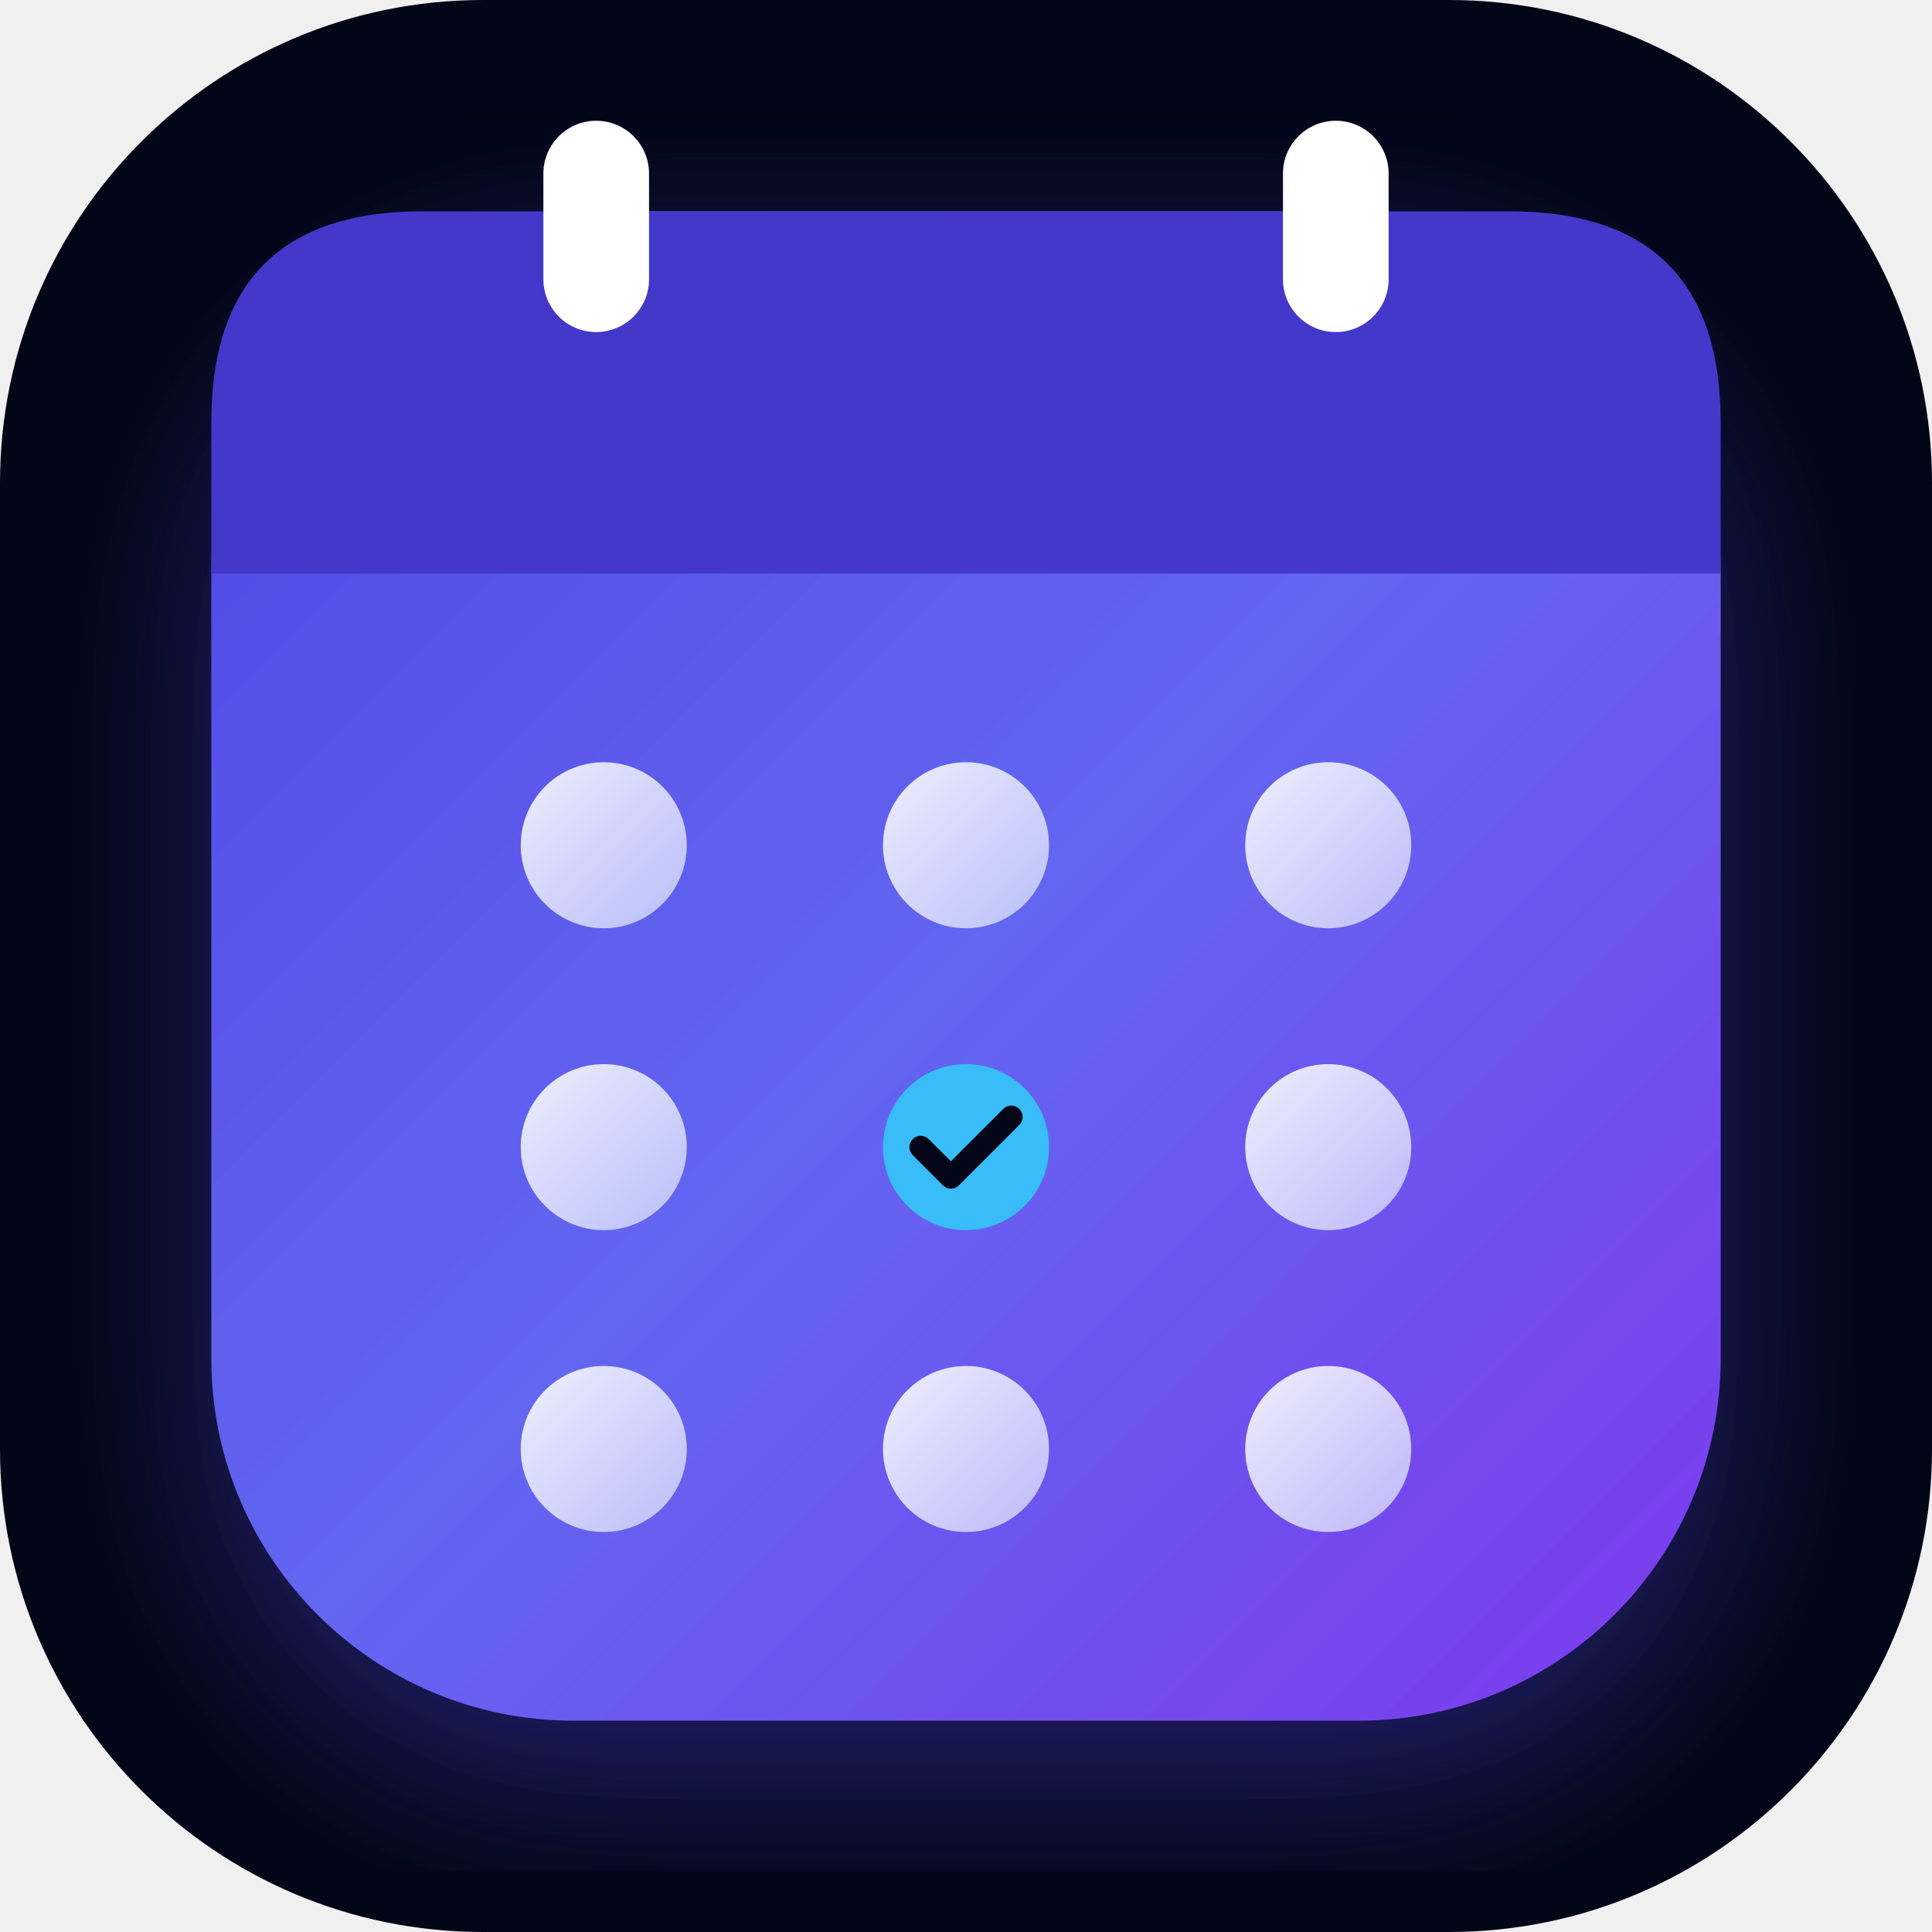
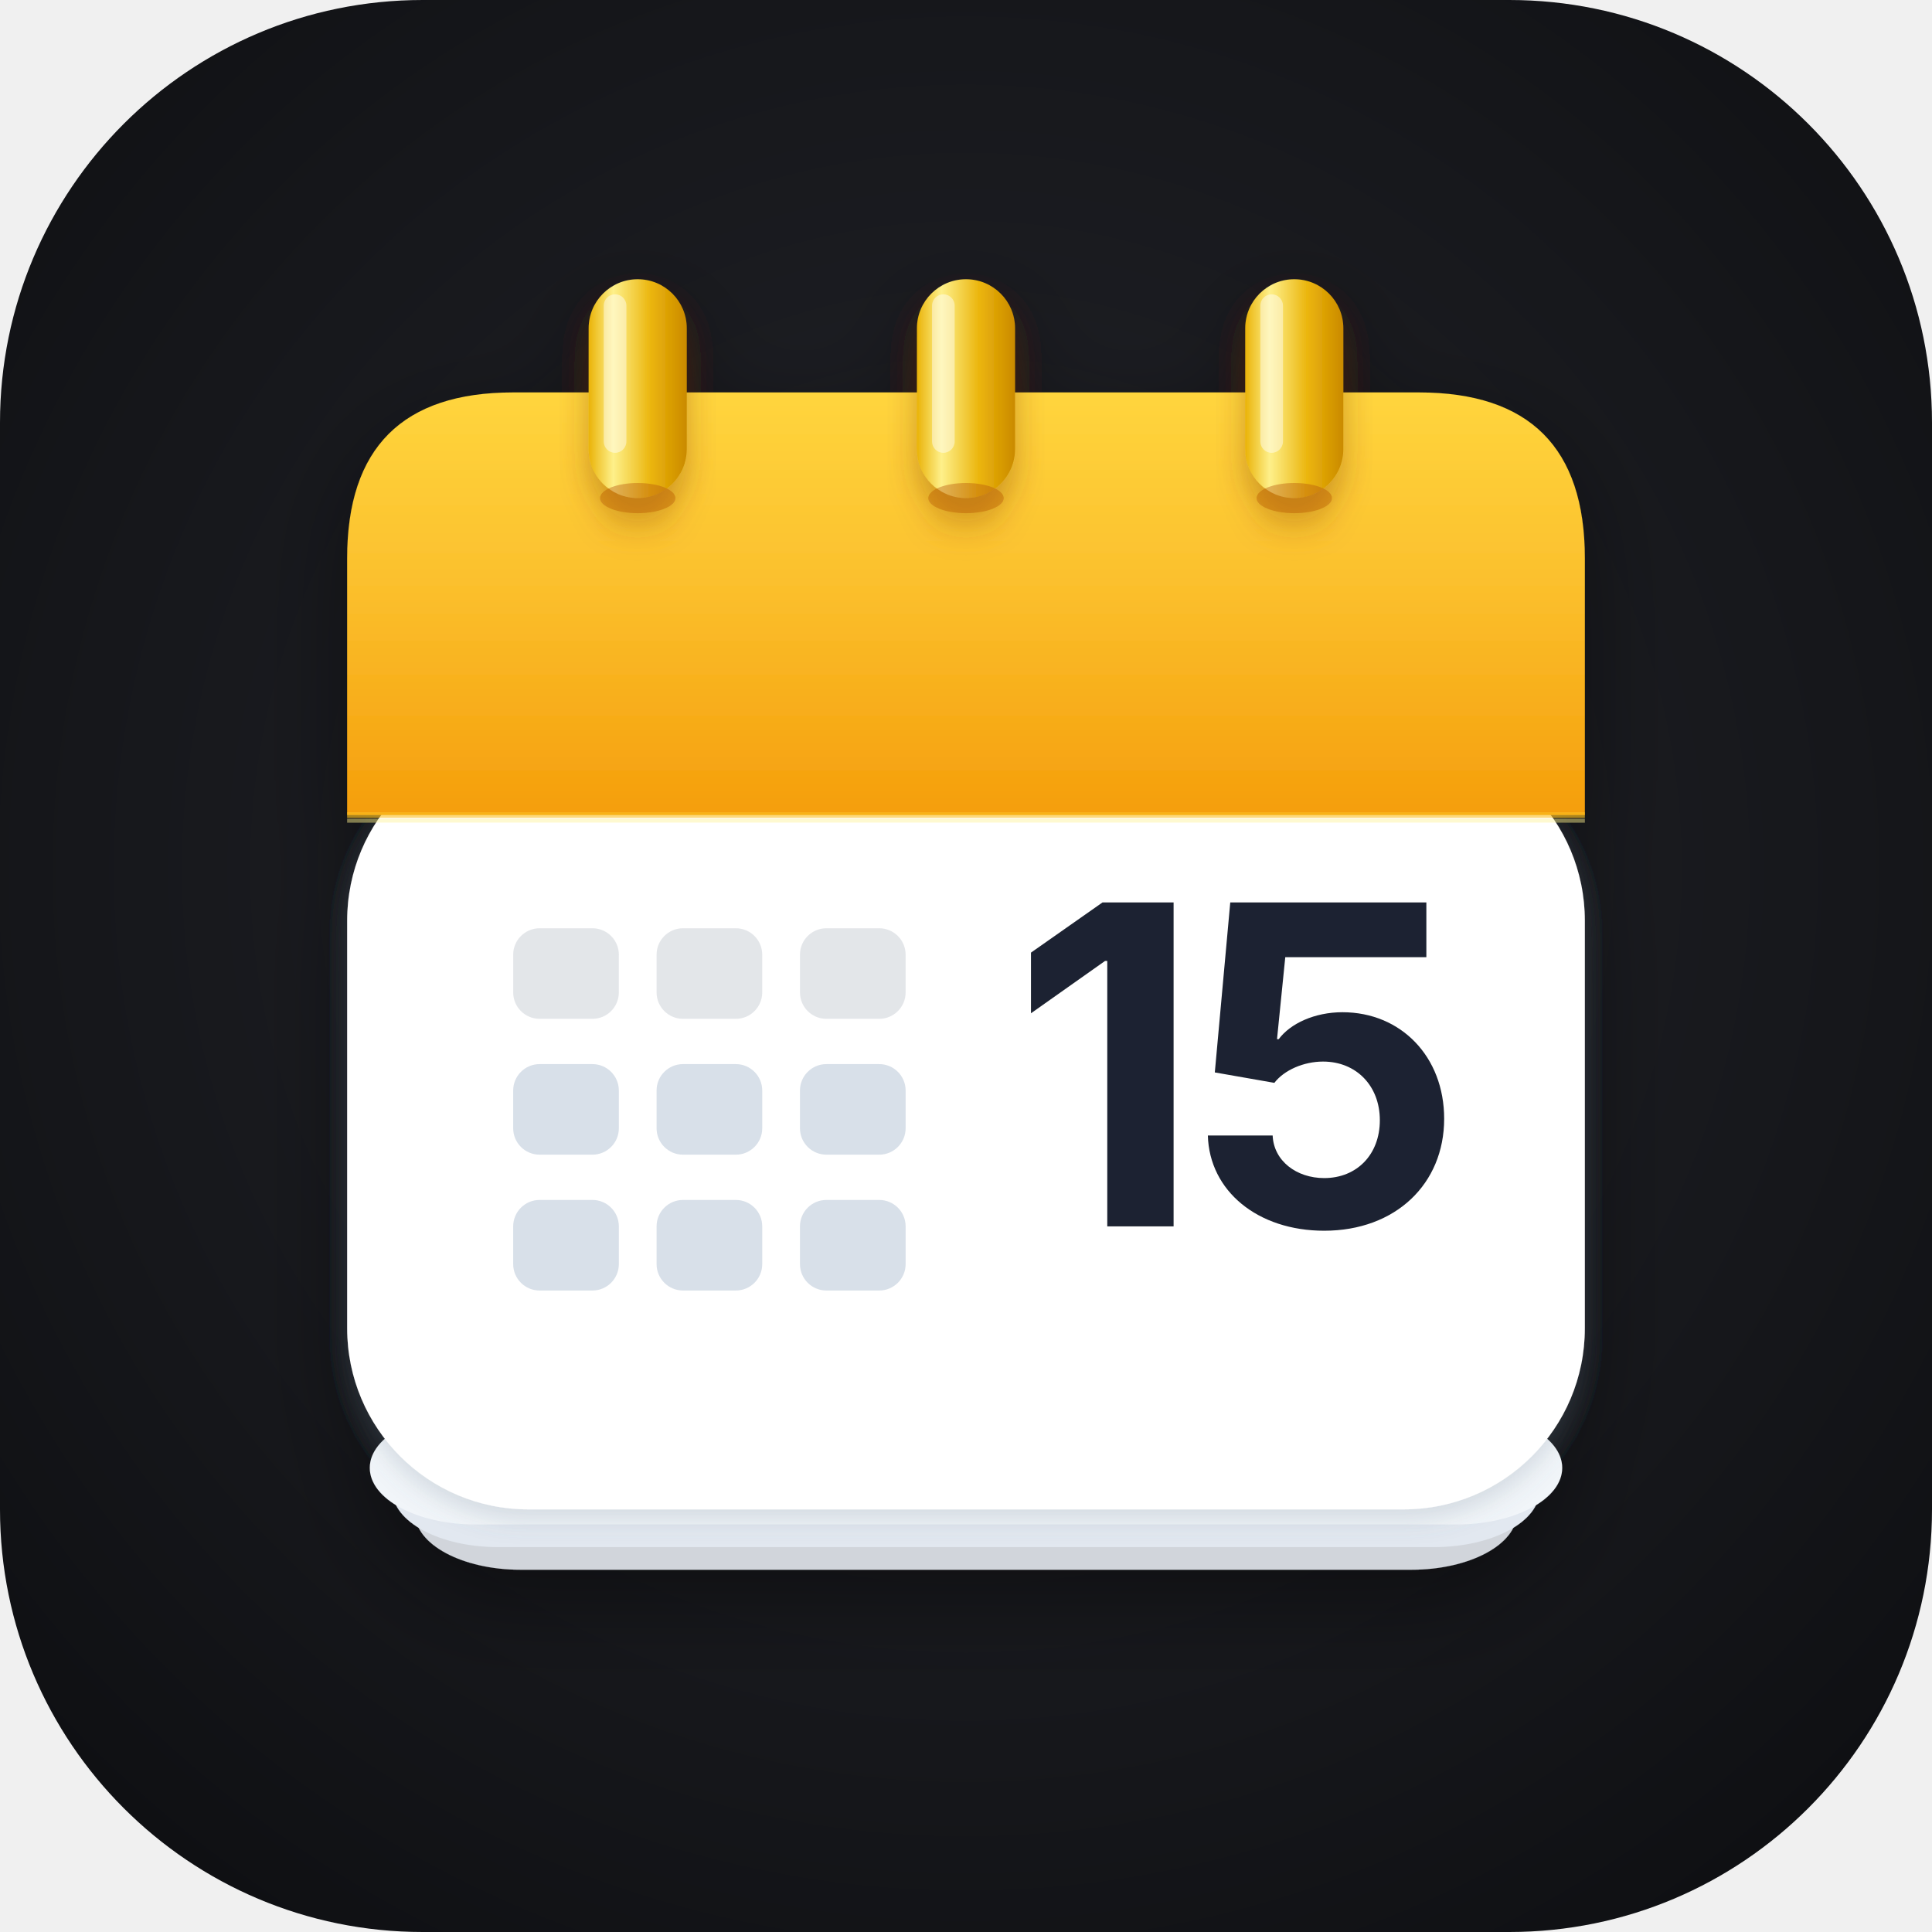
<svg xmlns="http://www.w3.org/2000/svg" viewBox="0 0 512 512" width="512" height="512">
  <defs>
-     <linearGradient id="bgGrad" x1="0%" y1="0%" x2="100%" y2="100%">
-       <stop offset="0%" stop-color="#4f46e5" />
-       <stop offset="50%" stop-color="#6366f1" />
-       <stop offset="100%" stop-color="#7c3aed" />
+     <radialGradient id="darkBg" cx="50%" cy="45%" r="65%">
+       <stop offset="0%" stop-color="#23242a" />
+       <stop offset="70%" stop-color="#16171b" />
+       <stop offset="100%" stop-color="#0f1013" />
+     </radialGradient>
+     <linearGradient id="yellowHeader" x1="0%" y1="0%" x2="0%" y2="100%">
+       <stop offset="0%" stop-color="#ffd53d" />
+       <stop offset="45%" stop-color="#fbc02d" />
+       <stop offset="100%" stop-color="#f59e0b" />
    </linearGradient>
-     <linearGradient id="gridGrad" x1="0%" y1="0%" x2="100%" y2="100%">
-       <stop offset="0%" stop-color="#ffffff" stop-opacity="0.9" />
-       <stop offset="100%" stop-color="#e0e7ff" stop-opacity="0.7" />
+     <linearGradient id="ringGrad" x1="0%" y1="0%" x2="100%" y2="0%">
+       <stop offset="0%" stop-color="#eab308" />
+       <stop offset="25%" stop-color="#fef08a" />
+       <stop offset="65%" stop-color="#eab308" />
+       <stop offset="100%" stop-color="#ca8a04" />
    </linearGradient>
-     <filter id="shadow" x="-10%" y="-10%" width="120%" height="120%">
-       <feDropShadow dx="0" dy="16" stdDeviation="24" flood-color="#4f46e5" flood-opacity="0.4" />
+     <filter id="ringShadow" x="-30%" y="-30%" width="160%" height="160%">
+       <feDropShadow dx="0" dy="5" stdDeviation="4" flood-color="#78350f" flood-opacity="0.35" />
+     </filter>
+     <filter id="cardShadow" x="-20%" y="-15%" width="140%" height="145%">
+       <feDropShadow dx="0" dy="28" stdDeviation="30" flood-color="#000000" flood-opacity="0.65" />
+       <feDropShadow dx="0" dy="8" stdDeviation="12" flood-color="#000000" flood-opacity="0.4" />
+     </filter>
+     <filter id="pageShadow" x="-10%" y="-10%" width="120%" height="130%">
+       <feDropShadow dx="0" dy="3" stdDeviation="3" flood-color="#64748b" flood-opacity="0.2" />
    </filter>
  </defs>
-   <rect width="512" height="512" rx="128" fill="#020617" />
-   <rect x="56" y="56" width="400" height="400" rx="96" fill="url(#bgGrad)" filter="url(#shadow)" />
-   <path d="M 56 152 Q 56 152 456 152 L 456 112 Q 456 56 400 56 L 112 56 Q 56 56 56 112 Z" fill="#4338ca" />
-   <rect x="144" y="32" width="28" height="56" rx="14" fill="#ffffff" />
-   <rect x="340" y="32" width="28" height="56" rx="14" fill="#ffffff" />
-   <circle cx="160" cy="224" r="22" fill="url(#gridGrad)" />
-   <circle cx="256" cy="224" r="22" fill="url(#gridGrad)" />
-   <circle cx="352" cy="224" r="22" fill="url(#gridGrad)" />
-   <circle cx="160" cy="304" r="22" fill="url(#gridGrad)" />
-   <circle cx="256" cy="304" r="22" fill="#38bdf8" />
-   <circle cx="352" cy="304" r="22" fill="url(#gridGrad)" />
-   <circle cx="160" cy="384" r="22" fill="url(#gridGrad)" />
-   <circle cx="256" cy="384" r="22" fill="url(#gridGrad)" />
-   <circle cx="352" cy="384" r="22" fill="url(#gridGrad)" />
-   <path d="M 244 304 L 252 312 L 268 296" fill="none" stroke="#020617" stroke-width="6" stroke-linecap="round" stroke-linejoin="round" />
+   <rect width="512" height="512" rx="112" fill="url(#darkBg)" />
+   <g filter="url(#cardShadow)">
+     <rect x="110" y="386" width="292" height="30" rx="28" fill="#d1d5db" />
+     <rect x="104" y="380" width="304" height="30" rx="28" fill="#e2e8f0" />
+     <rect x="98" y="374" width="316" height="30" rx="28" fill="#f1f5f9" />
+     <rect x="92" y="196" width="328" height="204" rx="48" fill="#ffffff" filter="url(#pageShadow)" />
+     <path d="M 92 216 L 92 148 Q 92 104 136 104 L 376 104 Q 420 104 420 148 L 420 216 Z" fill="url(#yellowHeader)" />
+     <line x1="92" y1="216" x2="420" y2="216" stroke="#fbbf24" stroke-width="1.5" stroke-opacity="0.6" />
+     <line x1="92" y1="217.5" x2="420" y2="217.5" stroke="#fef08a" stroke-width="1" stroke-opacity="0.4" />
+     <rect x="136" y="246" width="28" height="24" rx="7" fill="#d1d5db" opacity="0.6" />
+     <rect x="174" y="246" width="28" height="24" rx="7" fill="#d1d5db" opacity="0.6" />
+     <rect x="212" y="246" width="28" height="24" rx="7" fill="#d1d5db" opacity="0.6" />
+     <rect x="136" y="282" width="28" height="24" rx="7" fill="#cbd5e1" opacity="0.75" />
+     <rect x="174" y="282" width="28" height="24" rx="7" fill="#cbd5e1" opacity="0.75" />
+     <rect x="212" y="282" width="28" height="24" rx="7" fill="#cbd5e1" opacity="0.75" />
+     <rect x="136" y="318" width="28" height="24" rx="7" fill="#cbd5e1" opacity="0.75" />
+     <rect x="174" y="318" width="28" height="24" rx="7" fill="#cbd5e1" opacity="0.75" />
+     <rect x="212" y="318" width="28" height="24" rx="7" fill="#cbd5e1" opacity="0.75" />
+     <text x="328" y="325" font-family="system-ui, -apple-system, BlinkMacSystemFont, 'SF Pro Display', 'Inter', 'Segoe UI', Roboto, sans-serif" font-size="118" font-weight="700" letter-spacing="-4" text-anchor="middle" fill="#1e2430">15</text>
+     <g filter="url(#ringShadow)">
+       <rect x="156" y="74" width="26" height="58" rx="13" fill="url(#ringGrad)" />
+       <ellipse cx="169" cy="132" rx="10" ry="4" fill="#b45309" opacity="0.4" />
+       <rect x="160" y="78" width="6" height="42" rx="3" fill="#ffffff" opacity="0.45" />
+     </g>
+     <g filter="url(#ringShadow)">
+       <rect x="243" y="74" width="26" height="58" rx="13" fill="url(#ringGrad)" />
+       <ellipse cx="256" cy="132" rx="10" ry="4" fill="#b45309" opacity="0.4" />
+       <rect x="247" y="78" width="6" height="42" rx="3" fill="#ffffff" opacity="0.45" />
+     </g>
+     <g filter="url(#ringShadow)">
+       <rect x="330" y="74" width="26" height="58" rx="13" fill="url(#ringGrad)" />
+       <ellipse cx="343" cy="132" rx="10" ry="4" fill="#b45309" opacity="0.4" />
+       <rect x="334" y="78" width="6" height="42" rx="3" fill="#ffffff" opacity="0.45" />
+     </g>
+   </g>
</svg>
